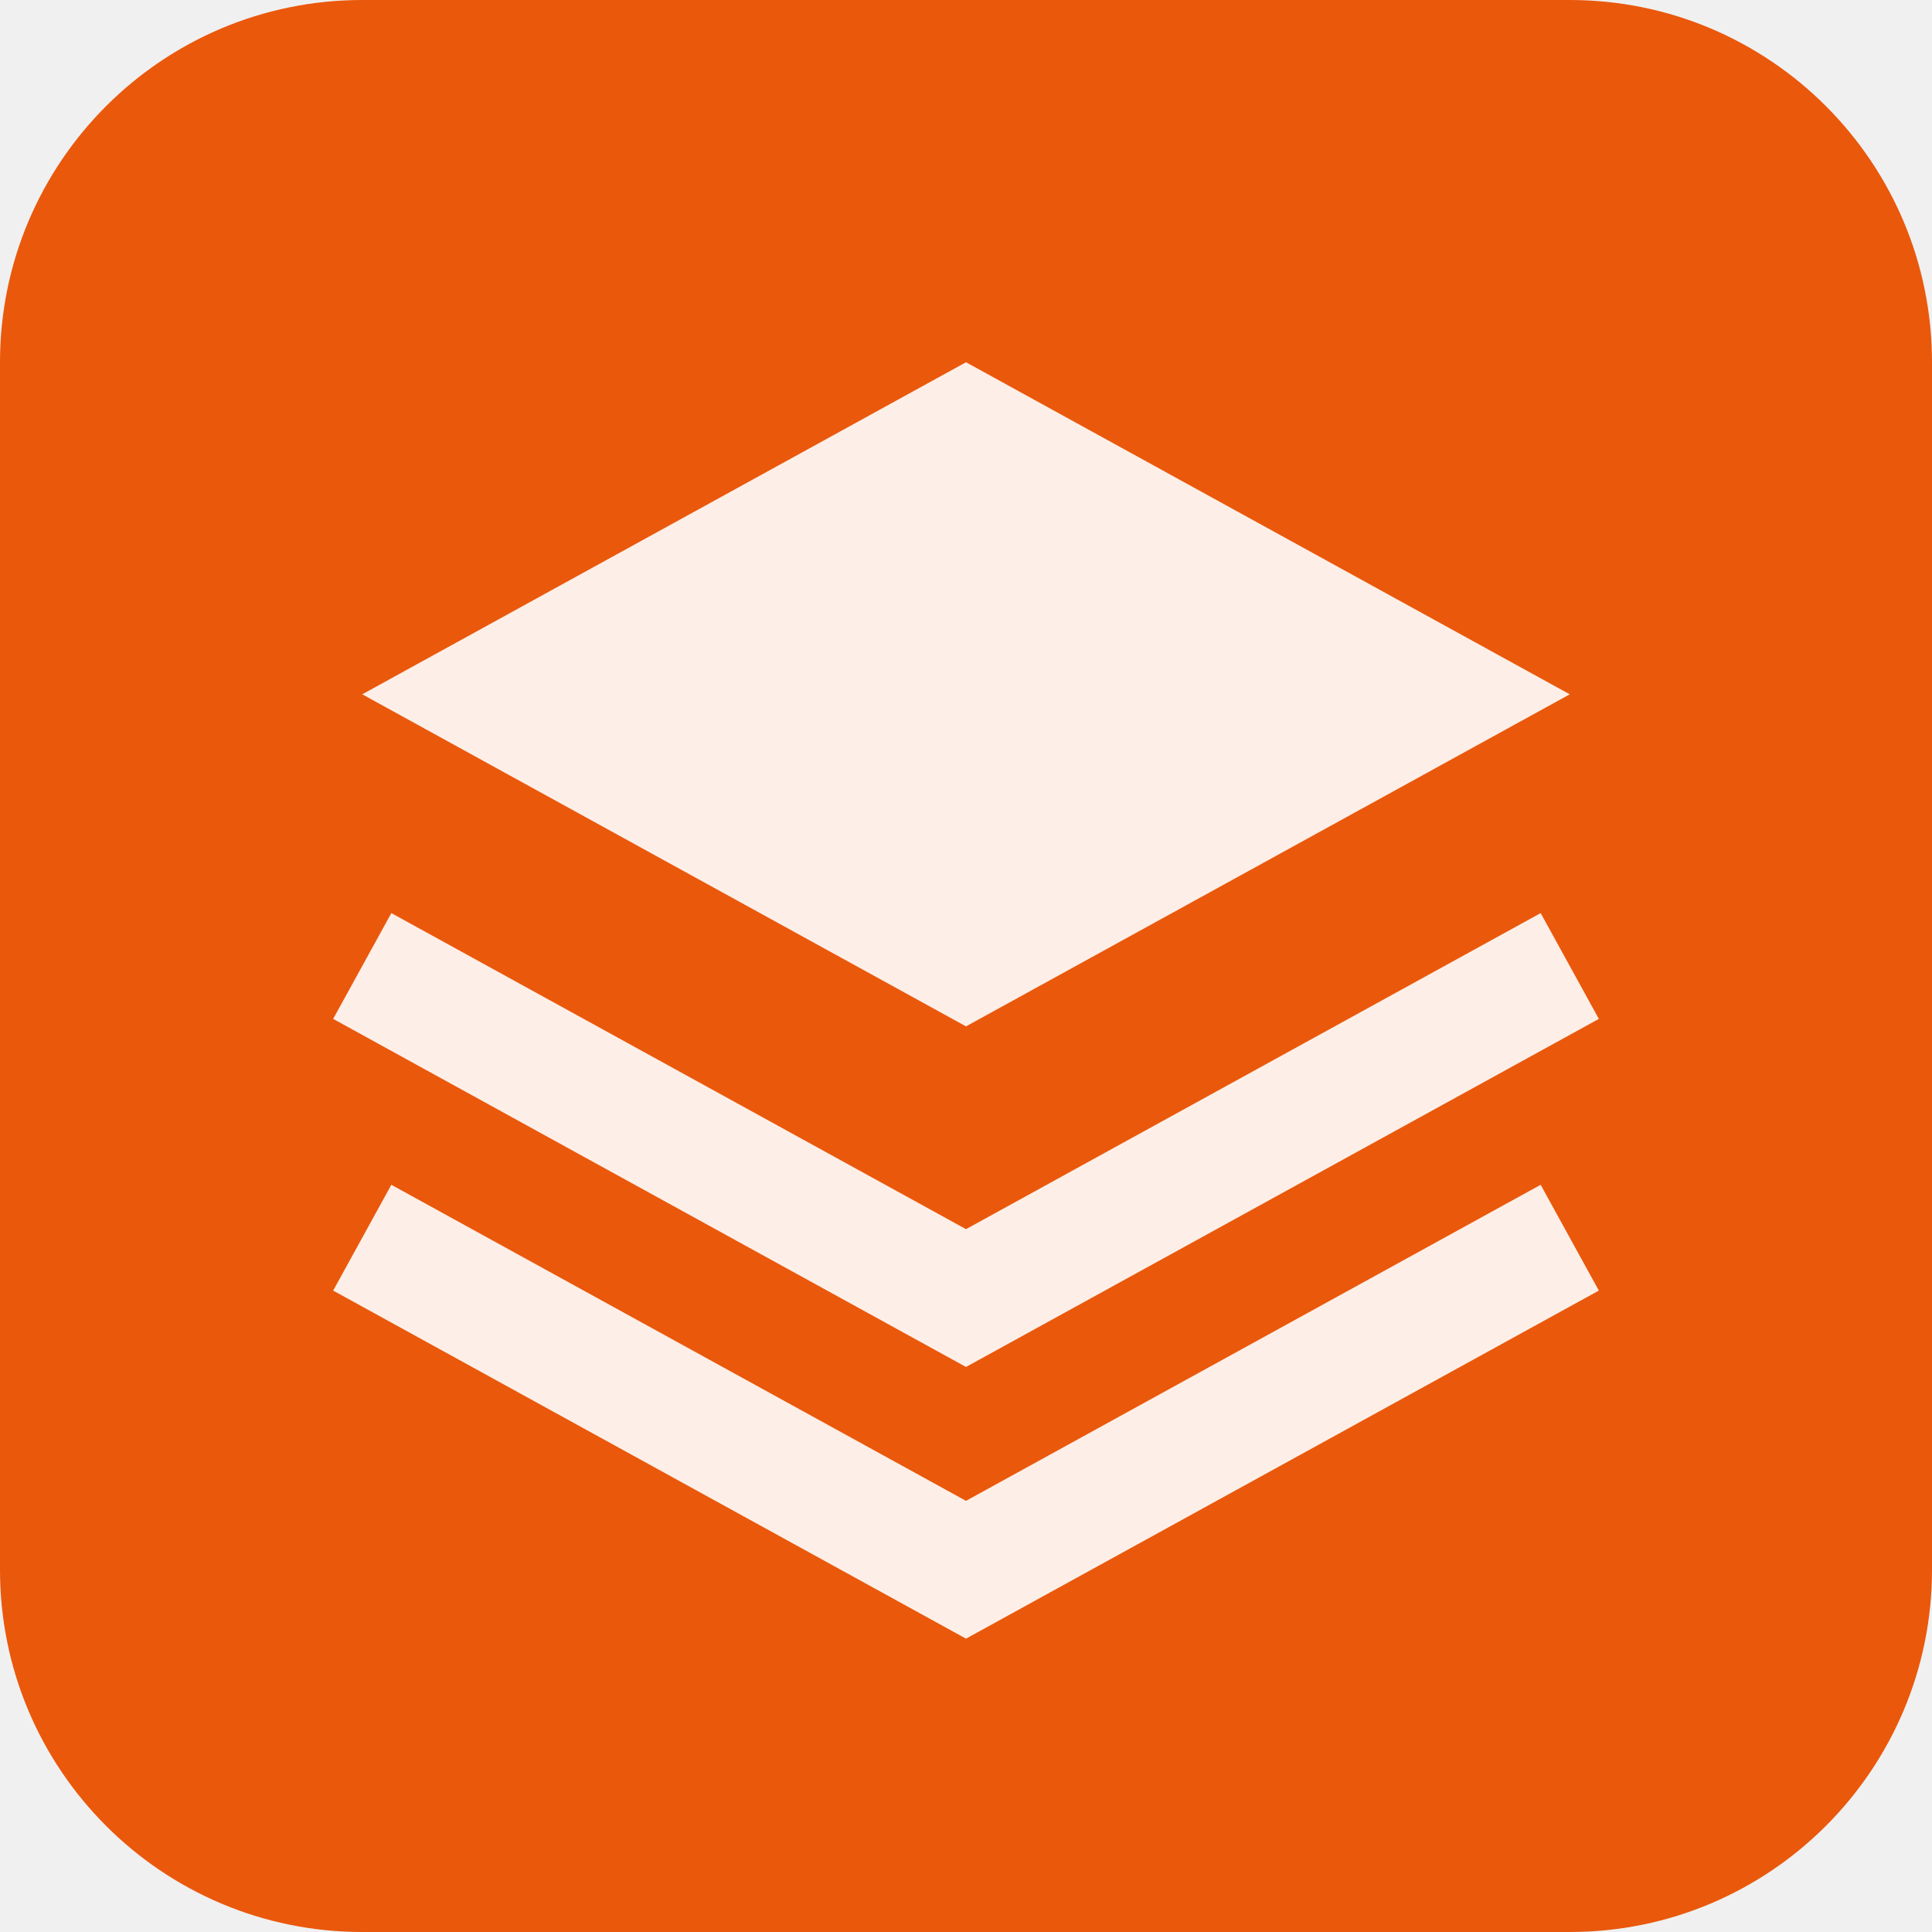
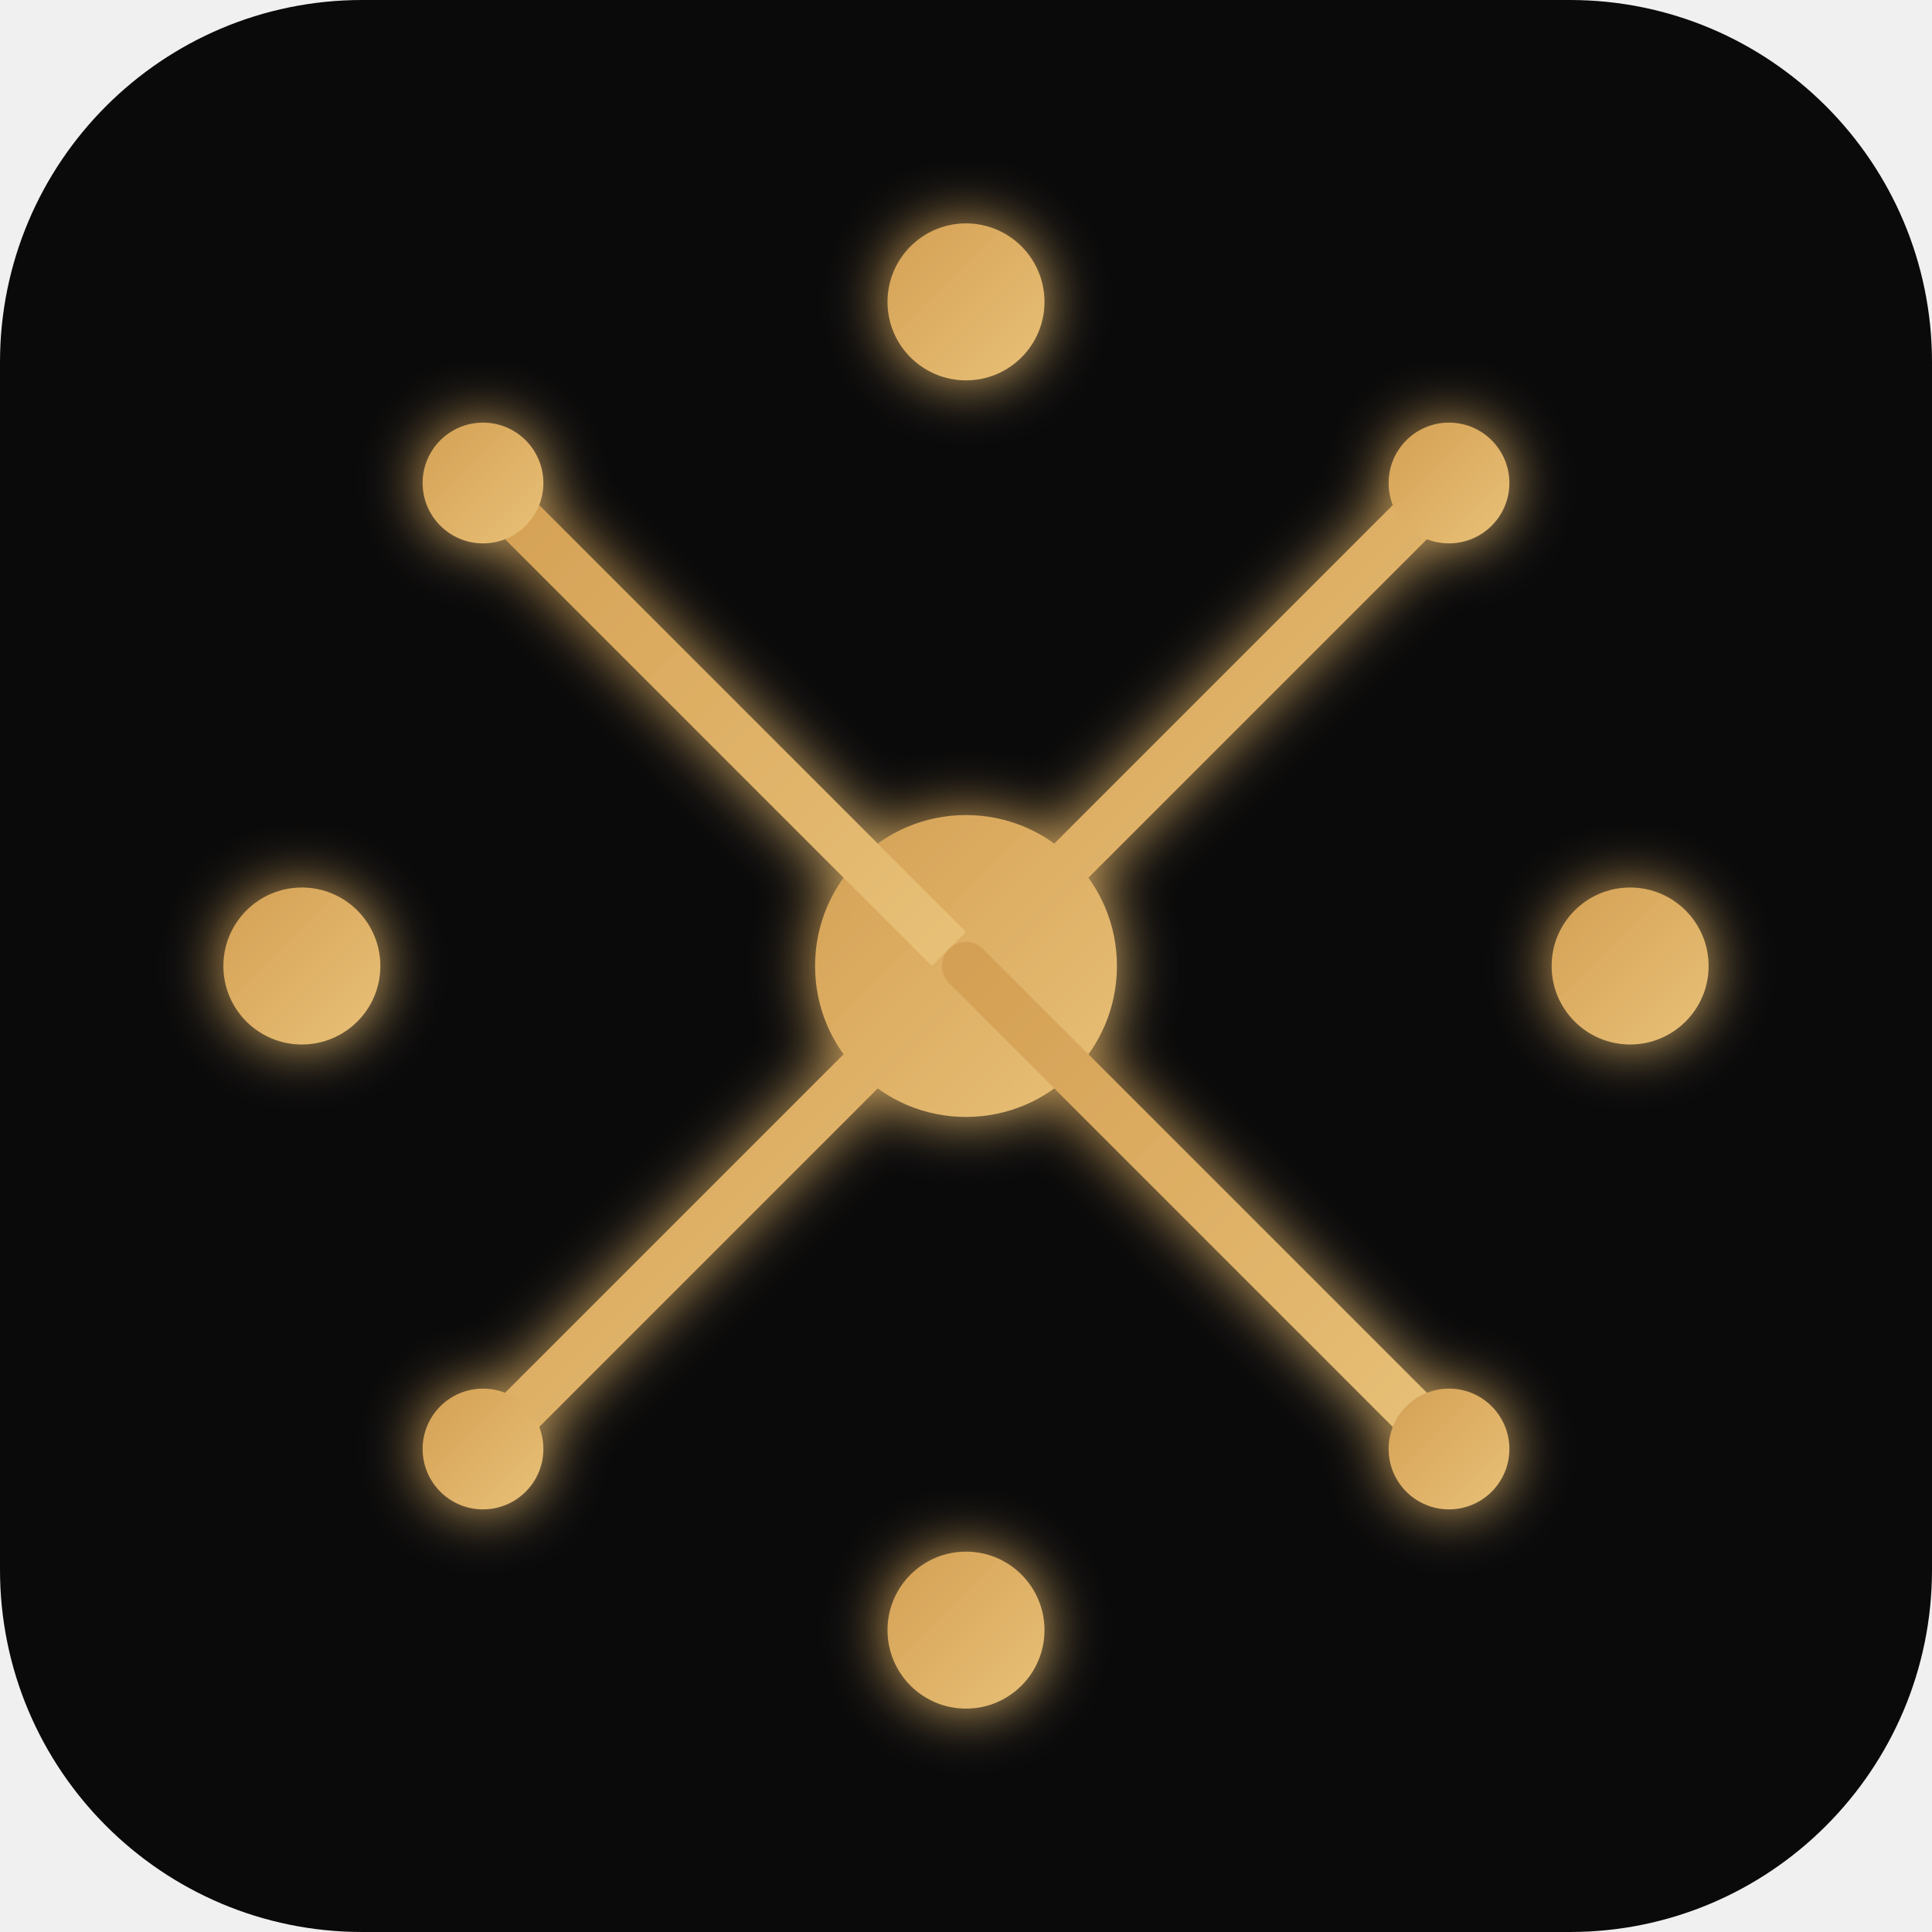
<svg xmlns="http://www.w3.org/2000/svg" viewBox="0 0 32 32">
-   <rect width="32" height="32" rx="6" fill="#ea580c" />
-   <path d="M16 6L6 11.5L16 17L26 11.5L16 6Z" fill="white" opacity="0.9" />
-   <path d="M6 20.5L16 26L26 20.5" stroke="white" stroke-width="2" fill="none" opacity="0.9" />
-   <path d="M6 16L16 21.5L26 16" stroke="white" stroke-width="2" fill="none" opacity="0.9" />
+   <rect width="32" height="32" rx="6" fill="#0a0a0b" />
+   <defs>
+     <linearGradient id="g" x1="0" y1="0" x2="1" y2="1">
+       <stop offset="0%" stop-color="#d4a054" />
+       <stop offset="100%" stop-color="#e8c178" />
+     </linearGradient>
+     <filter id="glow">
+       <feGaussianBlur stdDeviation="0.5" result="blur" />
+       <feMerge>
+         <feMergeNode in="blur" />
+         <feMergeNode in="SourceGraphic" />
+       </feMerge>
+     </filter>
+   </defs>
+   <g filter="url(#glow)">
+     <circle cx="16" cy="16" r="2.5" fill="url(#g)" />
+     <line x1="16" y1="16" x2="16" y2="5" stroke="url(#g)" stroke-width="1.2" stroke-linecap="round" />
+     <circle cx="16" cy="5" r="1.3" fill="url(#g)" />
+     <line x1="16" y1="16" x2="16" y2="27" stroke="url(#g)" stroke-width="1.2" stroke-linecap="round" />
+     <circle cx="16" cy="27" r="1.3" fill="url(#g)" />
+     <line x1="16" y1="16" x2="5" y2="16" stroke="url(#g)" stroke-width="1.2" stroke-linecap="round" />
+     <circle cx="5" cy="16" r="1.3" fill="url(#g)" />
+     <line x1="16" y1="16" x2="27" y2="16" stroke="url(#g)" stroke-width="1.2" stroke-linecap="round" />
+     <circle cx="27" cy="16" r="1.3" fill="url(#g)" />
+     <line x1="16" y1="16" x2="8" y2="8" stroke="url(#g)" stroke-width="0.8" stroke-linecap="round" />
+     <circle cx="8" cy="8" r="1" fill="url(#g)" />
+     <line x1="16" y1="16" x2="24" y2="8" stroke="url(#g)" stroke-width="0.8" stroke-linecap="round" />
+     <circle cx="24" cy="8" r="1" fill="url(#g)" />
+     <line x1="16" y1="16" x2="8" y2="24" stroke="url(#g)" stroke-width="0.8" stroke-linecap="round" />
+     <circle cx="8" cy="24" r="1" fill="url(#g)" />
+     <line x1="16" y1="16" x2="24" y2="24" stroke="url(#g)" stroke-width="0.8" stroke-linecap="round" />
+     <circle cx="24" cy="24" r="1" fill="url(#g)" />
+   </g>
</svg>
